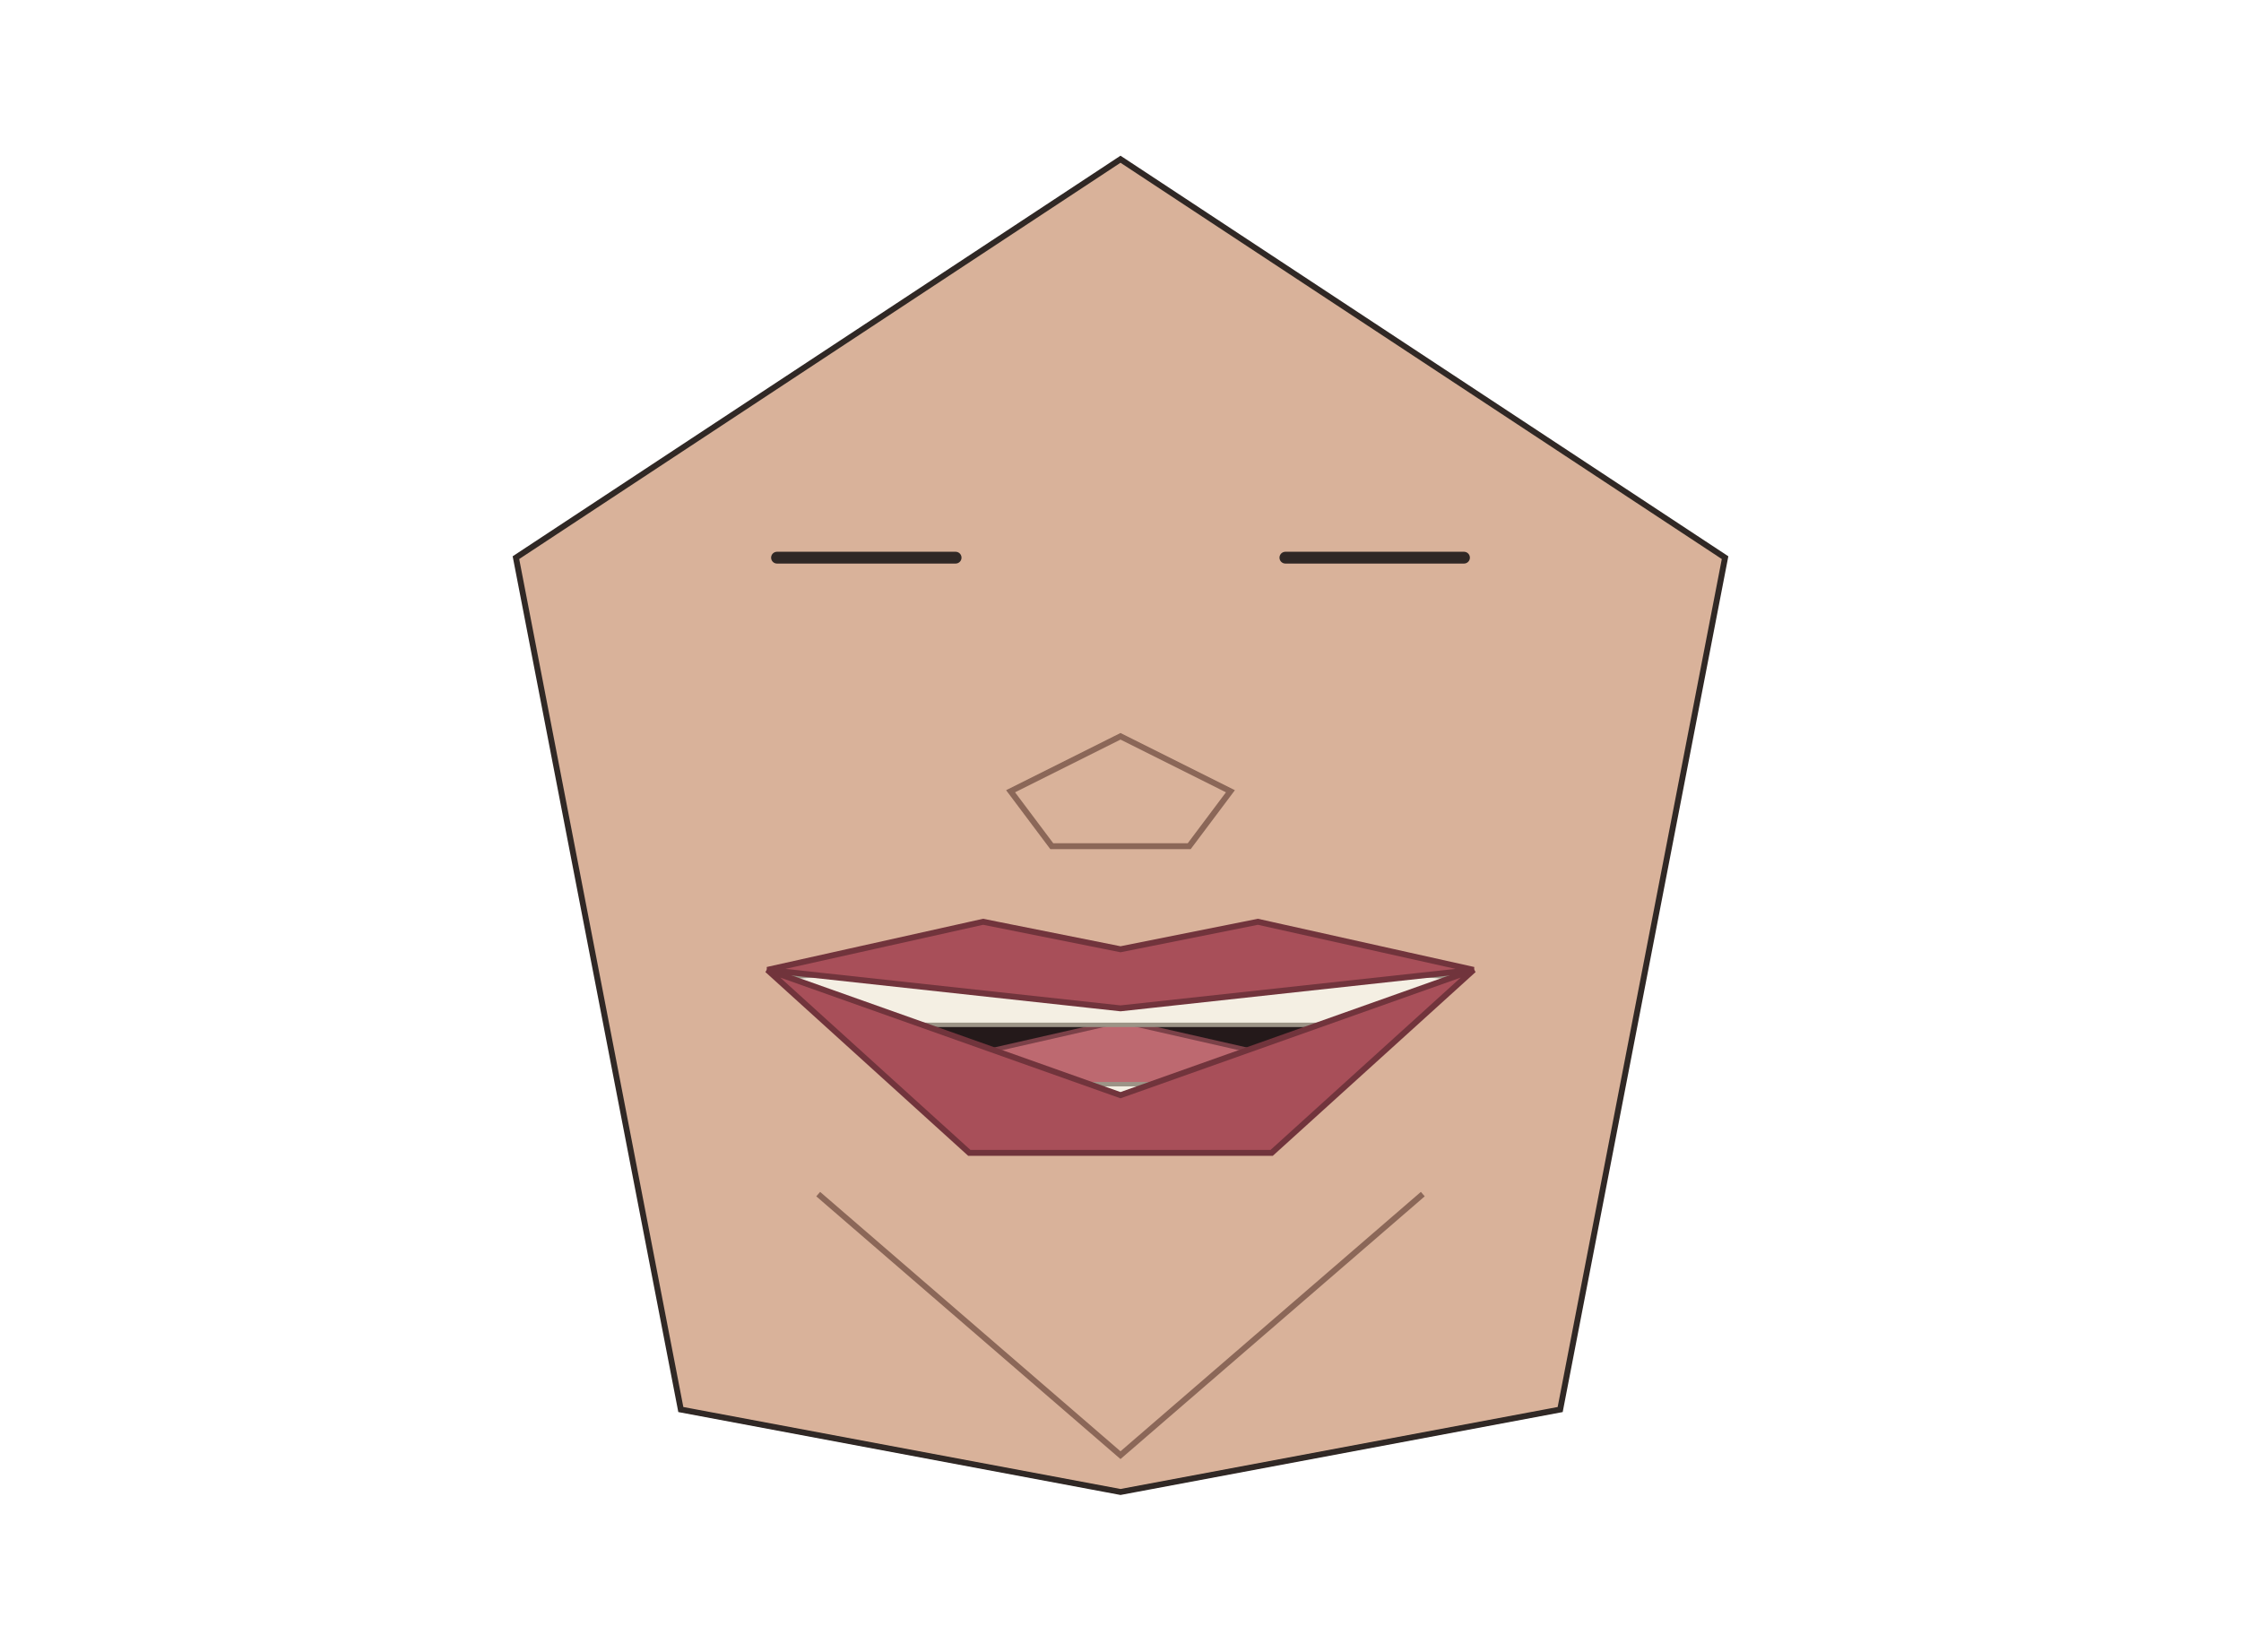
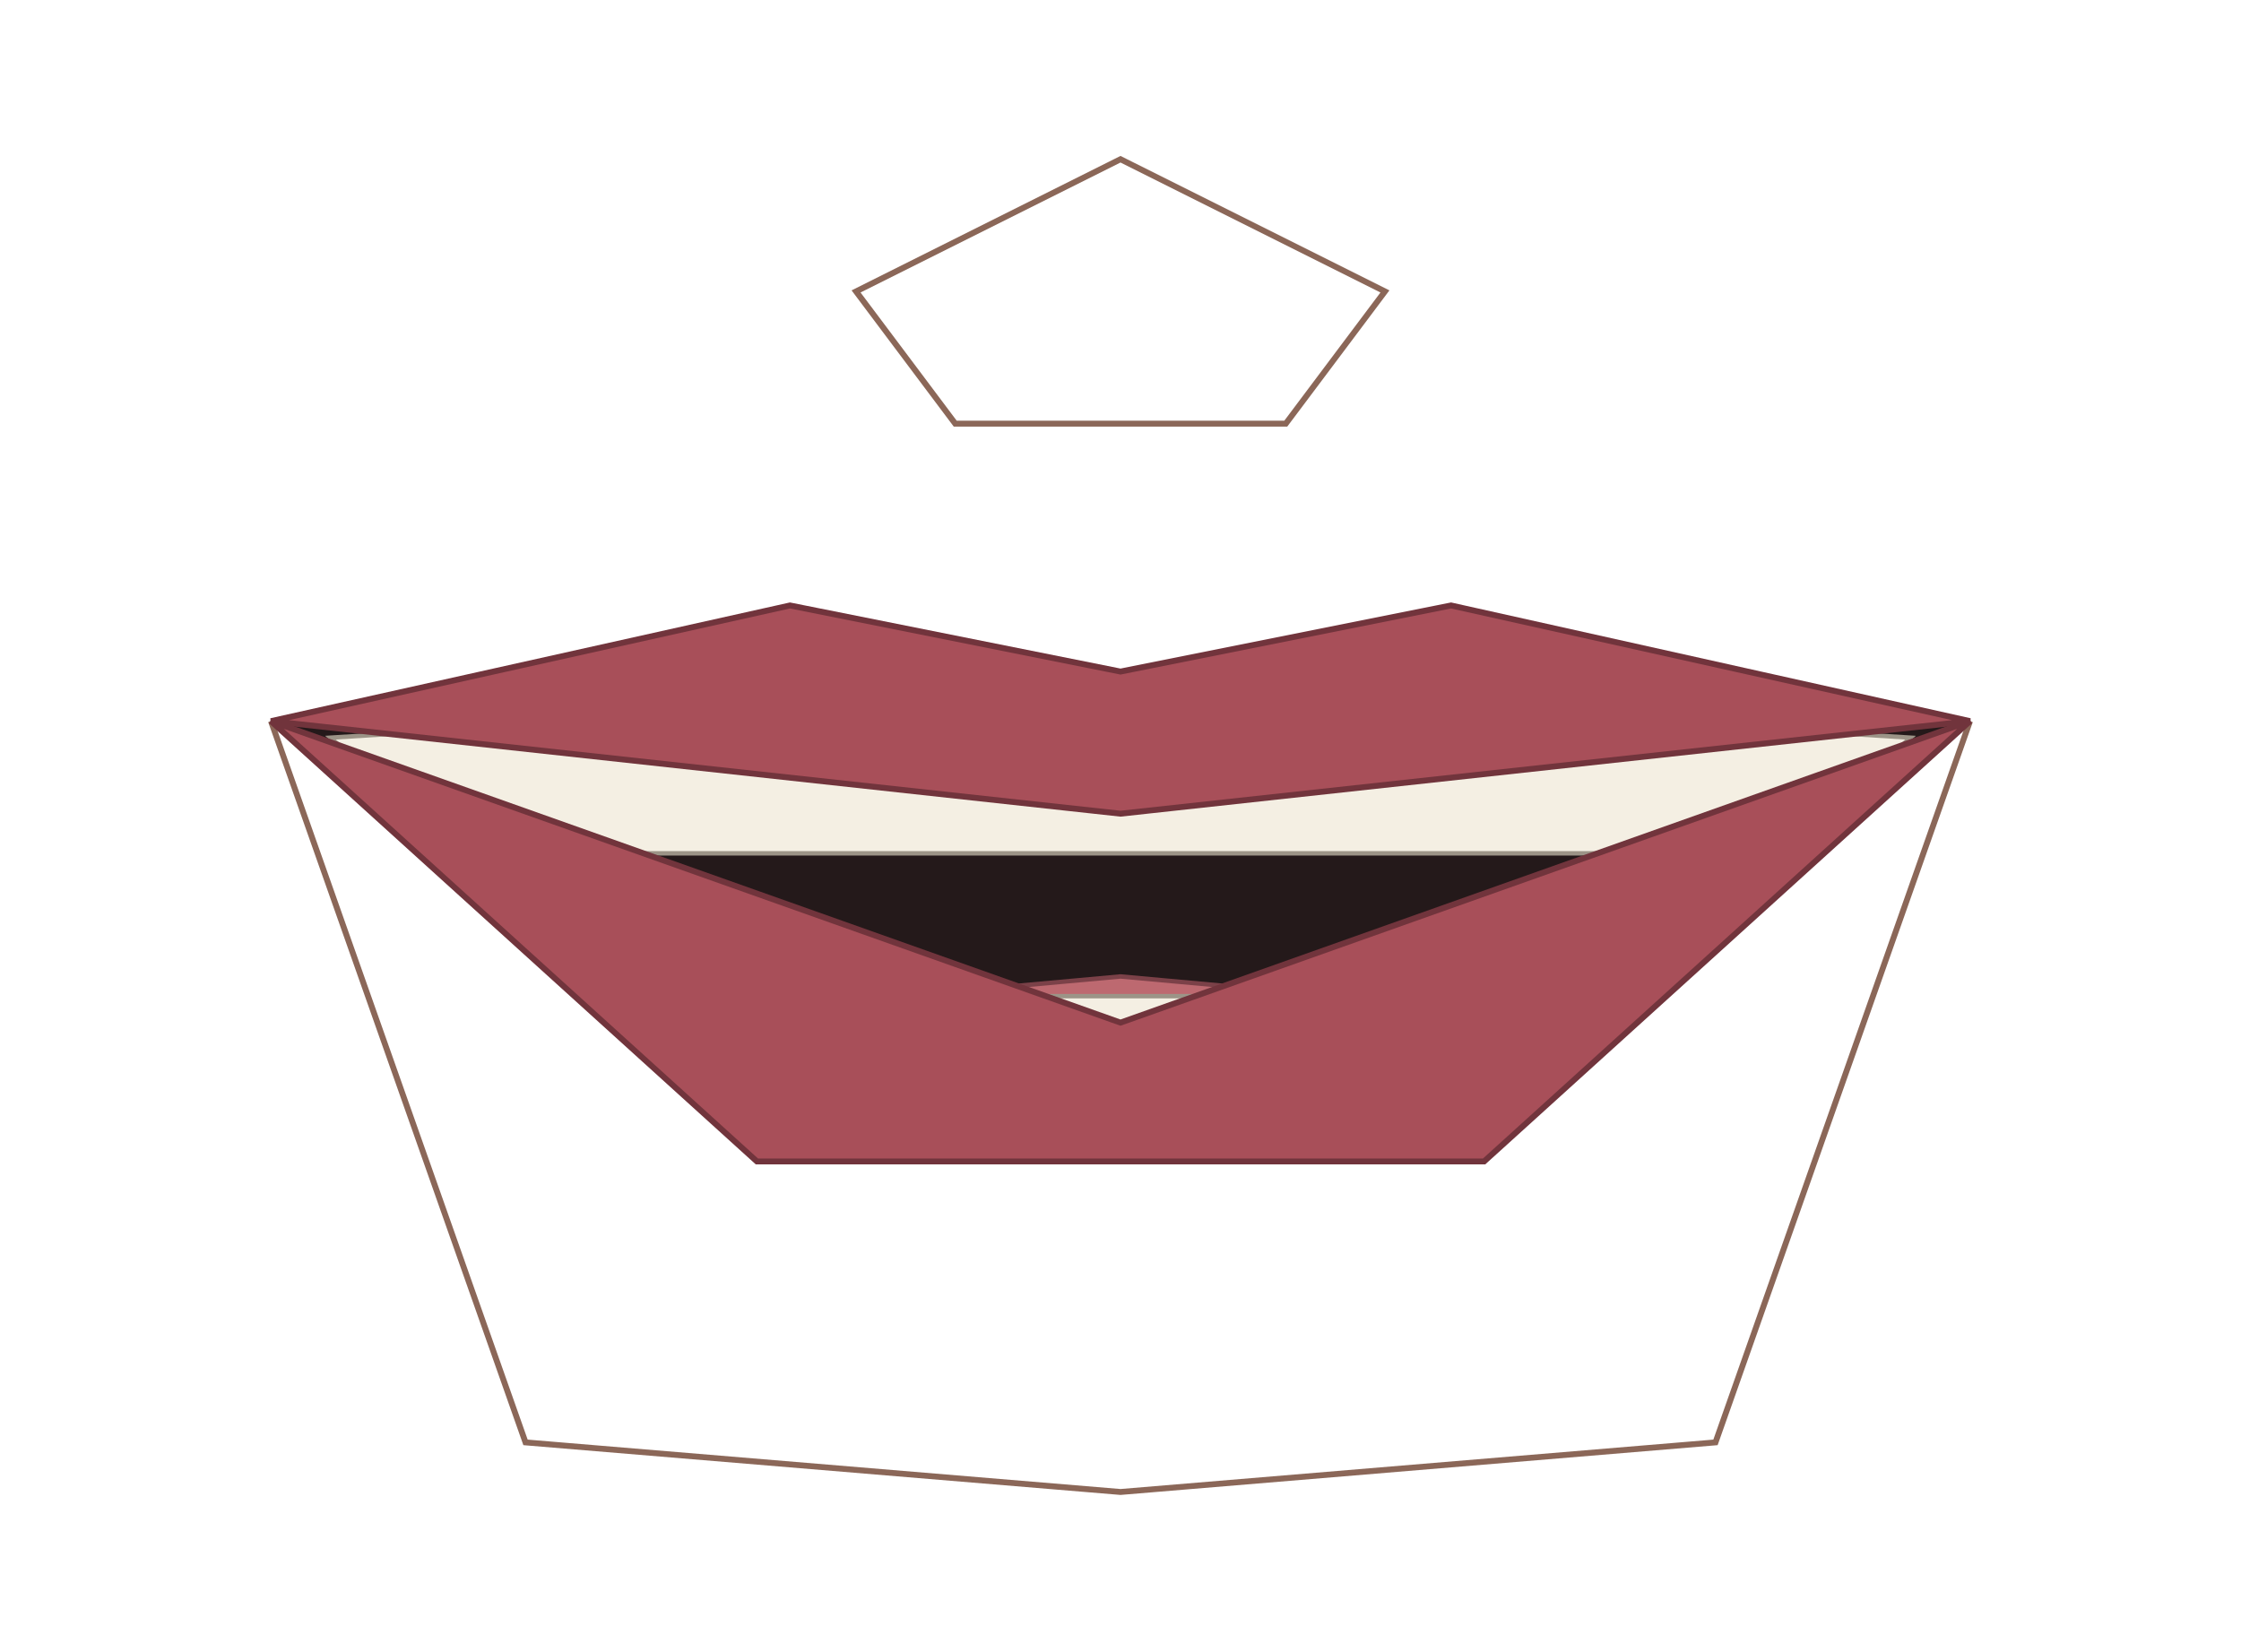
<svg xmlns="http://www.w3.org/2000/svg" viewBox="0 0 760 560" role="img" aria-label="Frontal tract view">
  <style>
- .f-face{fill:#d9b29a;stroke:#302825;stroke-width:2}.f-nose,.f-chin{fill:none;stroke:#8b6758;stroke-width:2}
+ .f-nose,.f-chin{fill:none;stroke:#8b6758;stroke-width:2}
.f-upper-lip,.f-lower-lip{fill:#a84f59;stroke:#71343c;stroke-width:2}.f-aperture{fill:#24191a}
.f-upper-teeth,.f-lower-teeth{fill:#f4efe3;stroke:#9c9487;stroke-width:1.5}.f-tongue{fill:#bd6970;stroke:#7b4148;stroke-width:1.5}
- .f-eyes{fill:none;stroke:#302825;stroke-width:4;stroke-linecap:round}.f-label{font:11px ui-monospace,monospace;fill:#8b817d}
+ .f-label{font:11px ui-monospace,monospace;fill:#8b817d}
</style>
  <defs>
    <clipPath id="f-mouth">
-       <path d="M260.24,328.93 L380.00,341.98 L499.76,328.93 L499.76,328.93 L380.00,371.43 L260.24,328.93 Z" />
+       <path d="M91.90,244.57 L380.00,275.96 L668.10,244.57 L668.10,244.57 L380.00,346.82 L91.90,244.57 Z" />
    </clipPath>
  </defs>
-   <path d="M380.00,54.00 L585.03,189.13 L529.11,478.04 L380.00,506.00 L230.89,478.04 L174.97,189.13 Z" class="f-face" />
-   <path d="M260.24,328.93 L380.00,341.98 L499.76,328.93 L499.76,328.93 L380.00,371.43 L260.24,328.93 Z" class="f-aperture" />
-   <path d="M277.48,369.58 L380.00,346.28 L482.52,369.58 L454.56,397.54 L305.44,397.54 Z" class="f-tongue" clip-path="url(#f-mouth)" />
-   <path d="M268.63,331.26 L380.00,324.27 L491.37,331.26 L473.20,347.57 L286.80,347.57 Z" class="f-upper-teeth" clip-path="url(#f-mouth)" />
-   <path d="M259.78,379.35 L380.00,388.67 L500.22,379.35 L473.20,367.70 L286.80,367.70 Z" class="f-lower-teeth" clip-path="url(#f-mouth)" />
-   <path d="M277.48,404.98 L380.00,493.52 L482.52,404.98" class="f-chin" />
-   <path d="M342.72,268.35 L380.00,249.71 L417.28,268.35 L403.30,286.99 L356.70,286.99 Z" class="f-nose" />
-   <path d="M263.51,189.13 L324.08,189.13" class="f-eyes" />
-   <path d="M435.92,189.13 L496.49,189.13" class="f-eyes" />
-   <path d="M260.24,328.93 L333.40,312.62 L380.00,321.94 L426.60,312.62 L499.76,328.93 L499.76,328.93 L380.00,341.98 L260.24,328.93 Z" class="f-upper-lip" />
-   <path d="M260.24,328.93 L380.00,371.43 L499.76,328.93 L431.26,391.00 L328.74,391.00 Z" class="f-lower-lip" />
+   <path d="M91.90,244.57 L380.00,275.96 L668.10,244.57 L668.10,244.57 L380.00,346.82 L91.90,244.57 Z" class="f-aperture" />
+   <path d="M133.38,353.58 L380.00,331.16 L626.62,353.58 L559.36,387.21 L200.64,387.21 Z" class="f-tongue" clip-path="url(#f-mouth)" />
+   <path d="M112.08,250.18 L380.00,233.36 L647.92,250.18 L604.20,289.41 L155.80,289.41 Z" class="f-upper-teeth" clip-path="url(#f-mouth)" />
+   <path d="M90.78,365.87 L380.00,388.29 L669.22,365.87 L604.20,337.85 L155.80,337.85 Z" class="f-lower-teeth" clip-path="url(#f-mouth)" />
+   <path d="M91.90,244.57 L178.22,489.18 L380.00,506.00 L581.78,489.18 L668.10,244.57" class="f-chin" />
+   <path d="M290.32,98.84 L380.00,54.00 L469.68,98.84 L436.05,143.68 L323.95,143.68 Z" class="f-nose" />
+   <path d="M91.90,244.57 L267.90,205.34 L380.00,227.76 L492.10,205.34 L668.10,244.57 L668.10,244.57 L380.00,275.96 L91.90,244.57 Z" class="f-upper-lip" />
+   <path d="M91.90,244.57 L380.00,346.82 L668.10,244.57 L503.31,393.90 L256.69,393.90 Z" class="f-lower-lip" />
</svg>
